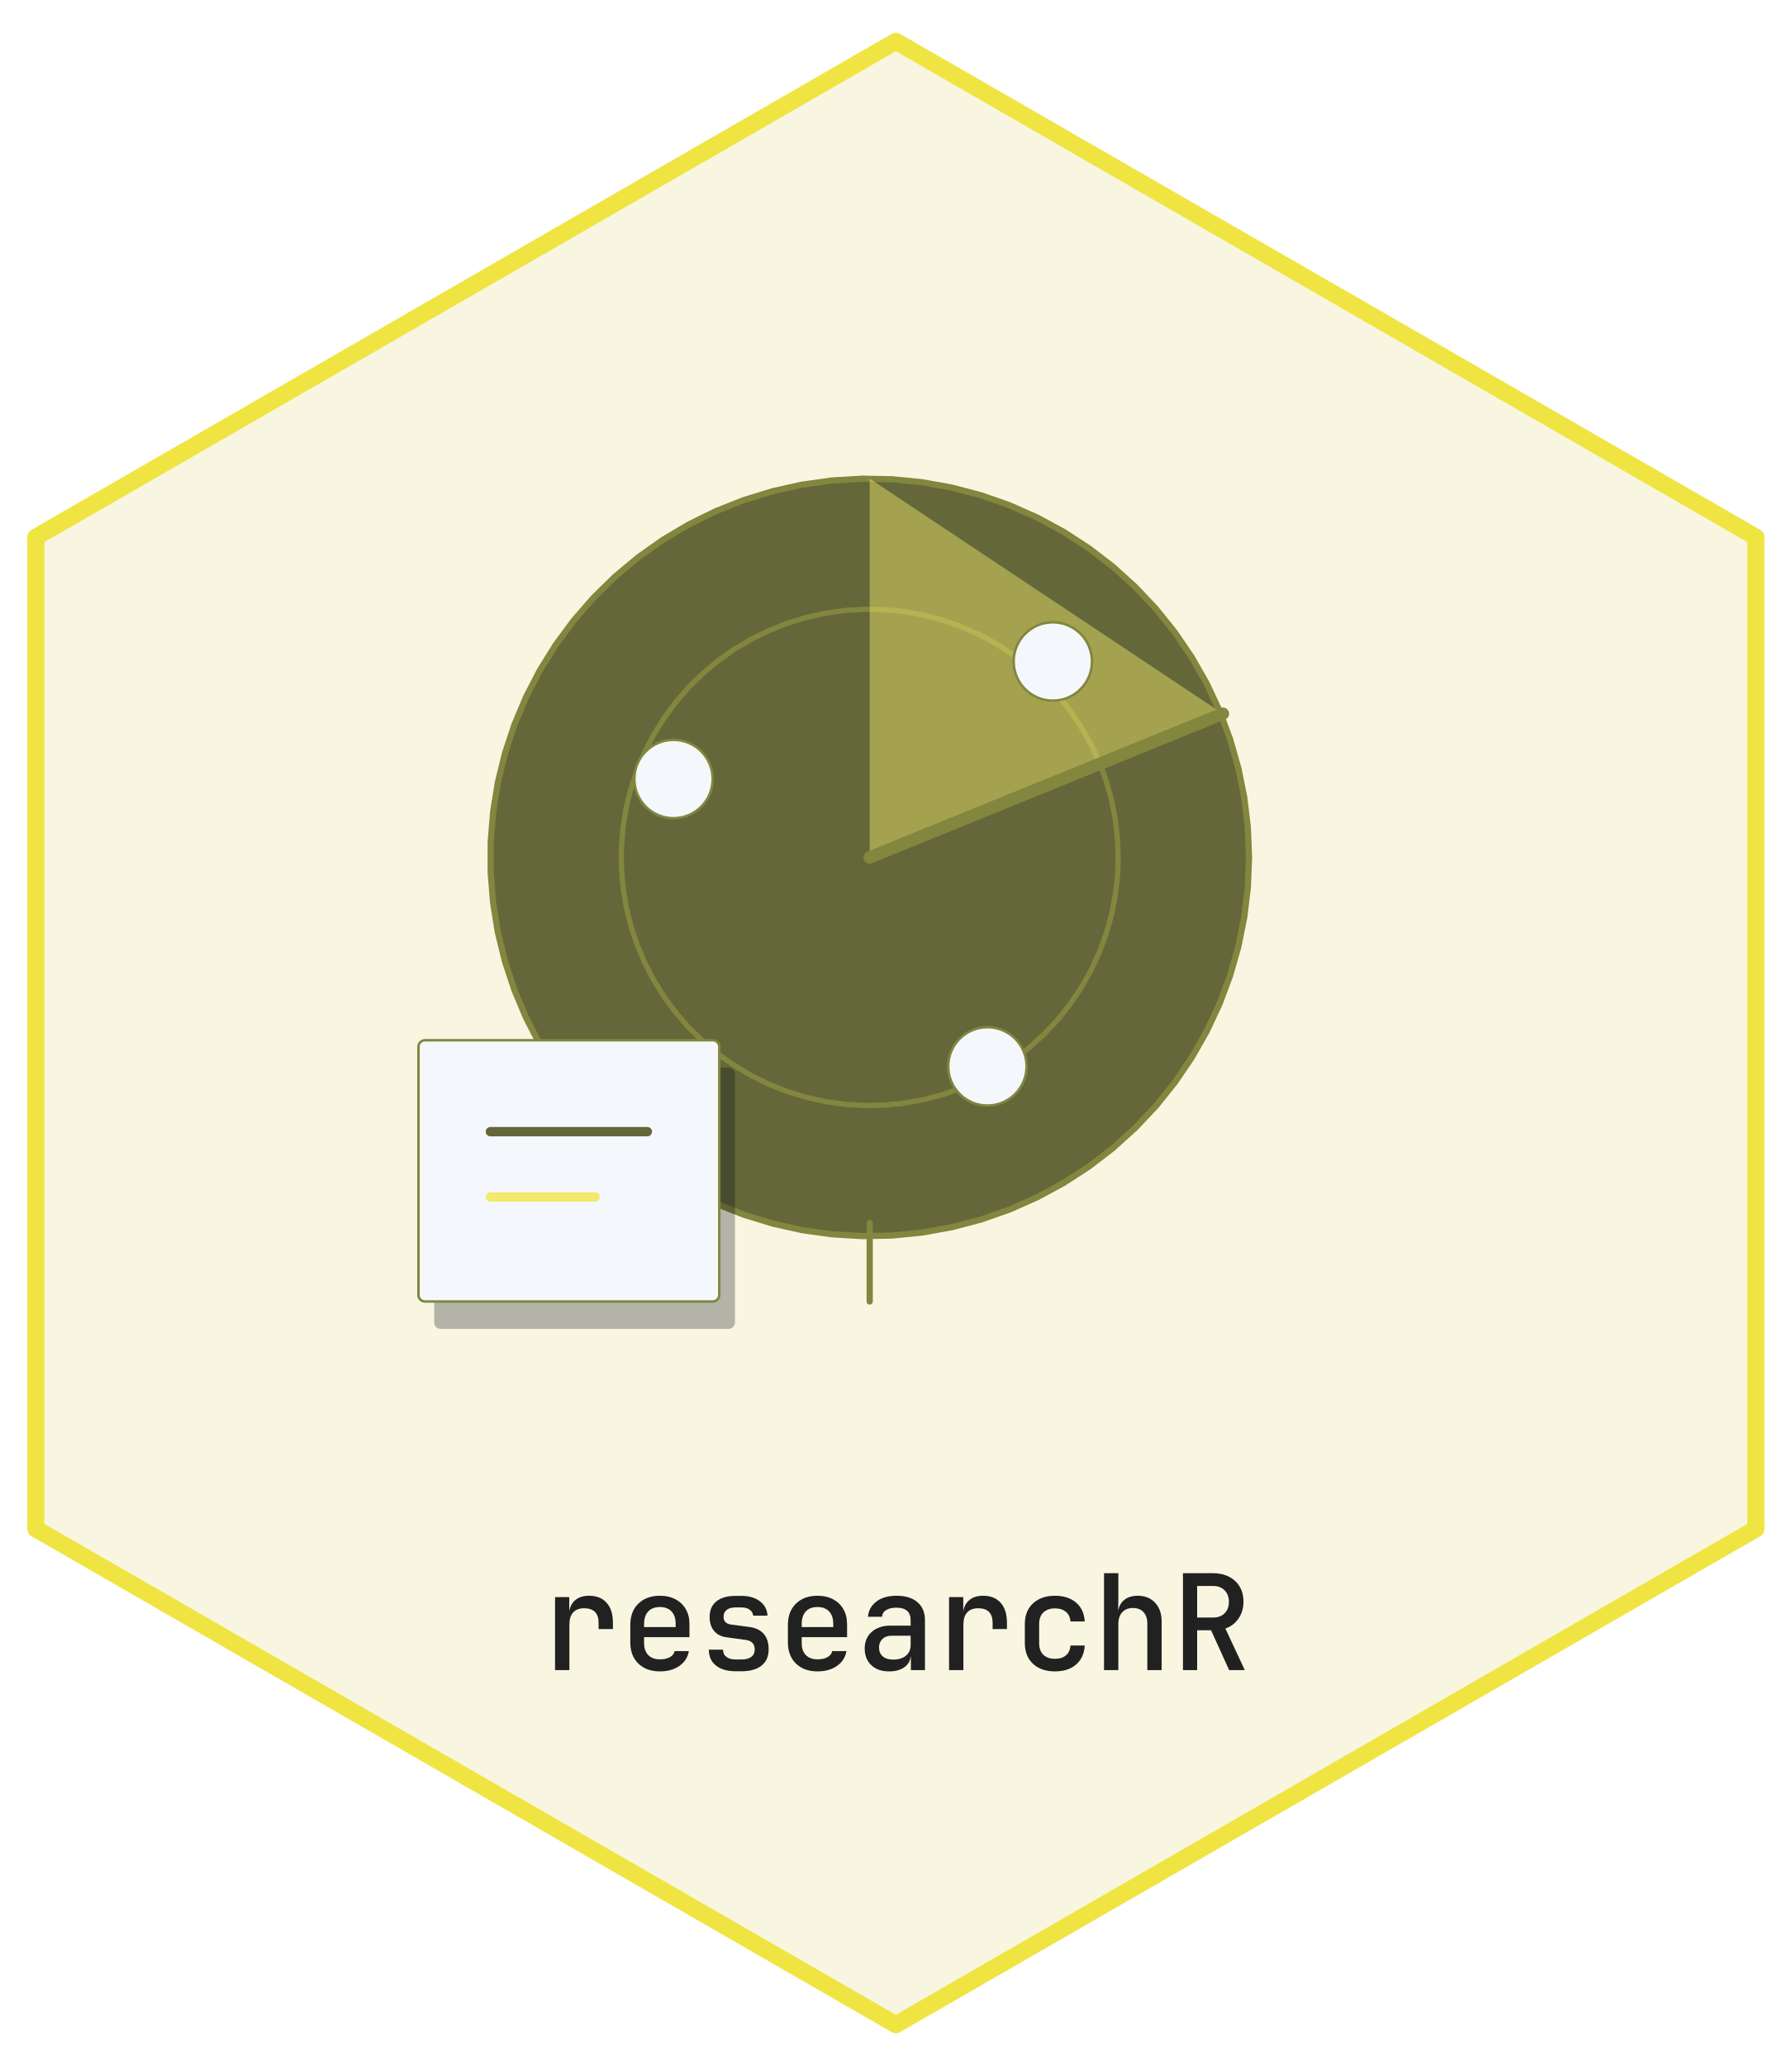
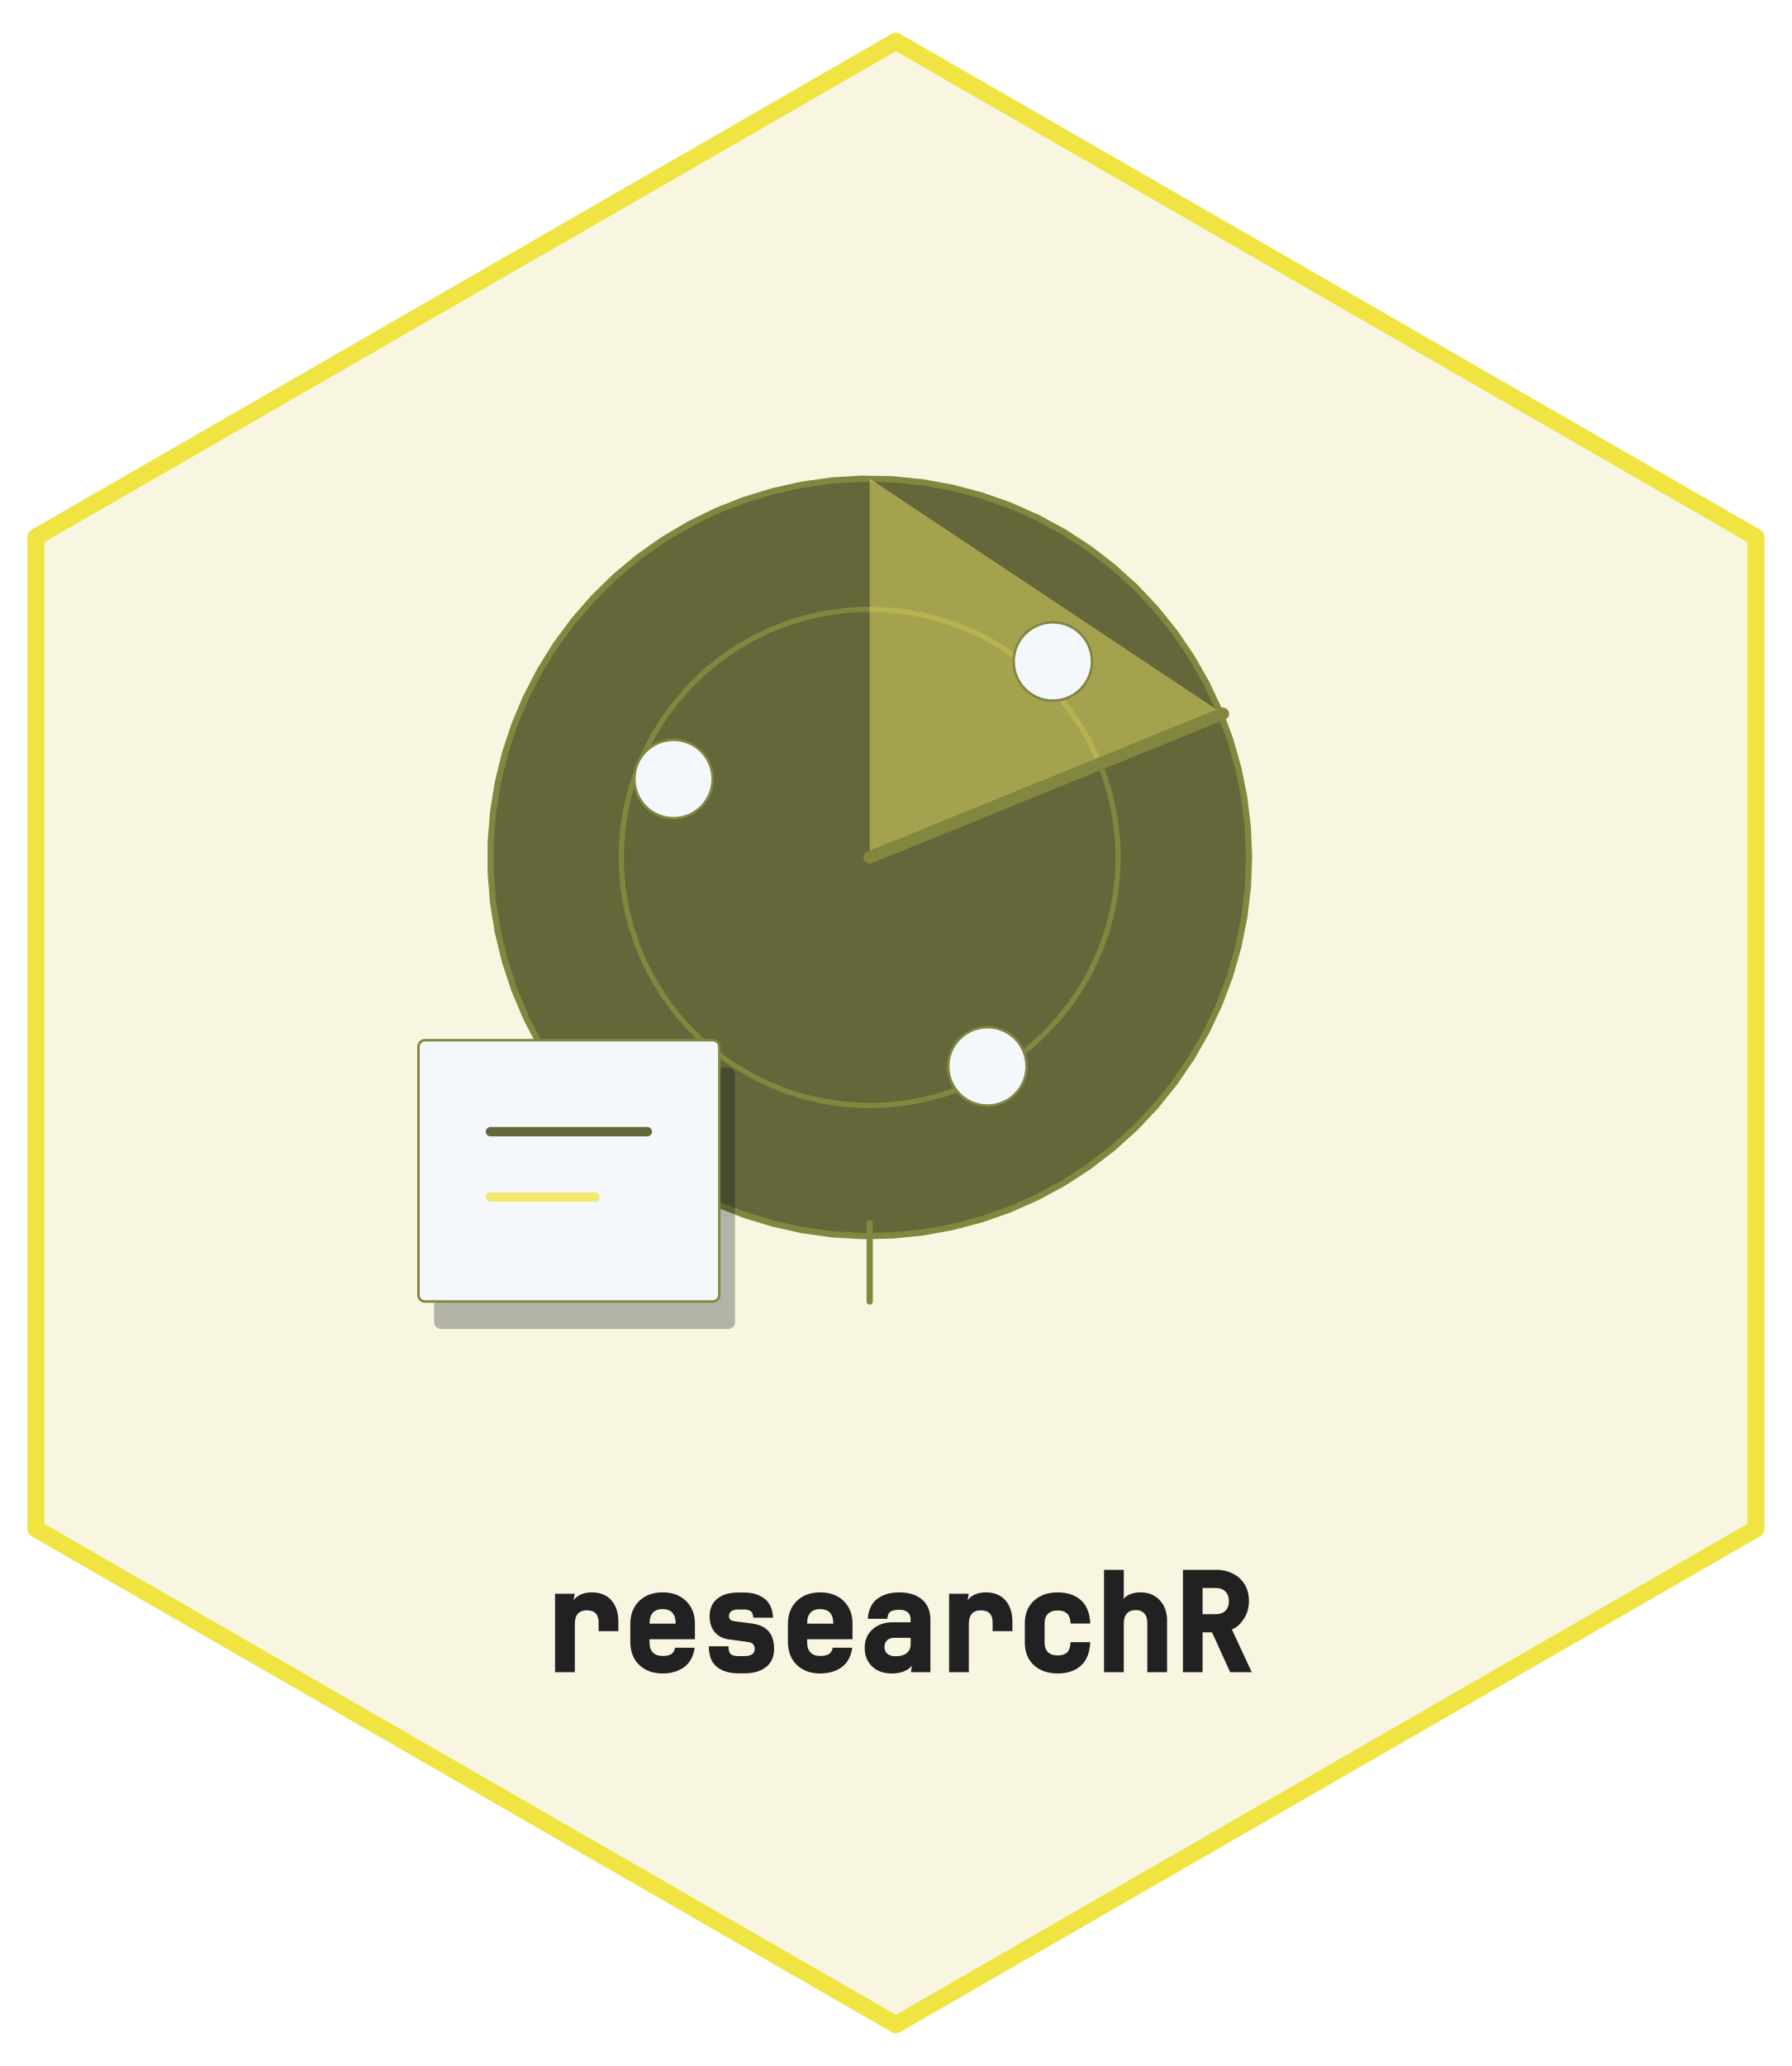
- <svg xmlns="http://www.w3.org/2000/svg" xmlns:xlink="http://www.w3.org/1999/xlink" width="432pt" height="498pt" viewBox="0 0 432 498">
+ <svg xmlns="http://www.w3.org/2000/svg" xmlns:xlink="http://www.w3.org/1999/xlink" width="432" height="498" viewBox="0 0 432 498">
  <defs>
    <g>
      <g id="glyph-0-0">
-         <path d="M 3.328 0 L 3.328 -17.594 L 6.75 -17.594 L 6.75 -14.141 C 6.926 -15.316 7.426 -16.238 8.25 -16.906 C 9.082 -17.582 10.18 -17.922 11.547 -17.922 C 13.359 -17.922 14.766 -17.352 15.766 -16.219 C 16.773 -15.094 17.281 -13.504 17.281 -11.453 L 17.281 -9.891 L 13.828 -9.891 L 13.828 -11.359 C 13.828 -13.723 12.664 -14.906 10.344 -14.906 C 9.188 -14.906 8.301 -14.566 7.688 -13.891 C 7.082 -13.223 6.781 -12.25 6.781 -10.969 L 6.781 0 Z M 3.328 0 " />
+         <path d="M 3.328 0 L 3.328 -18.906 L 8.062 -18.906 L 7.406 -14.797 C 7.176 -16.203 7.535 -17.289 8.484 -18.062 C 9.441 -18.844 10.68 -19.234 12.203 -19.234 C 14.211 -19.234 15.781 -18.598 16.906 -17.328 C 18.031 -16.066 18.594 -14.328 18.594 -12.109 L 18.594 -9.891 L 13.828 -9.891 L 13.828 -12.016 C 13.828 -13.941 12.883 -14.906 11 -14.906 C 10.039 -14.906 9.316 -14.633 8.828 -14.094 C 8.336 -13.562 8.094 -12.738 8.094 -11.625 L 8.094 0 Z M 3.328 0 " />
      </g>
      <g id="glyph-0-1">
-         <path d="M 9.594 0.312 C 7.445 0.312 5.723 -0.312 4.422 -1.562 C 3.117 -2.82 2.469 -4.539 2.469 -6.719 L 2.469 -10.875 C 2.469 -13.051 3.117 -14.77 4.422 -16.031 C 5.723 -17.289 7.445 -17.922 9.594 -17.922 C 11.051 -17.922 12.312 -17.633 13.375 -17.062 C 14.438 -16.5 15.258 -15.707 15.844 -14.688 C 16.438 -13.664 16.734 -12.473 16.734 -11.109 L 16.734 -7.938 L 5.797 -7.938 L 5.797 -6.5 C 5.797 -5.258 6.133 -4.297 6.812 -3.609 C 7.5 -2.93 8.426 -2.594 9.594 -2.594 C 10.562 -2.594 11.363 -2.766 12 -3.109 C 12.633 -3.461 13.02 -3.953 13.156 -4.578 L 16.578 -4.578 C 16.336 -3.086 15.582 -1.898 14.312 -1.016 C 13.051 -0.129 11.477 0.312 9.594 0.312 Z M 5.797 -11.109 L 5.797 -10.375 L 13.406 -10.375 L 13.406 -11.141 C 13.406 -12.441 13.07 -13.441 12.406 -14.141 C 11.75 -14.848 10.812 -15.203 9.594 -15.203 C 8.383 -15.203 7.445 -14.844 6.781 -14.125 C 6.125 -13.414 5.797 -12.41 5.797 -11.109 Z M 5.797 -11.109 " />
+         <path d="M 10.25 0.312 C 7.926 0.312 6.047 -0.375 4.609 -1.75 C 3.18 -3.133 2.469 -5.008 2.469 -7.375 L 2.469 -11.531 C 2.469 -13.895 3.18 -15.77 4.609 -17.156 C 6.047 -18.539 7.926 -19.234 10.25 -19.234 C 11.82 -19.234 13.188 -18.922 14.344 -18.297 C 15.508 -17.672 16.414 -16.797 17.062 -15.672 C 17.719 -14.547 18.047 -13.242 18.047 -11.766 L 18.047 -7.938 L 7.109 -7.938 L 7.109 -7.156 C 7.109 -6.094 7.383 -5.285 7.938 -4.734 C 8.488 -4.18 9.258 -3.906 10.25 -3.906 C 11.102 -3.906 11.781 -4.039 12.281 -4.312 C 12.781 -4.594 13.113 -5.117 13.281 -5.891 L 18 -5.891 C 17.656 -3.711 16.781 -2.133 15.375 -1.156 C 13.977 -0.176 12.27 0.312 10.25 0.312 Z M 7.109 -11.766 L 7.109 -11.688 L 13.406 -11.688 L 13.406 -11.797 C 13.406 -12.922 13.133 -13.77 12.594 -14.344 C 12.062 -14.914 11.281 -15.203 10.25 -15.203 C 9.227 -15.203 8.445 -14.91 7.906 -14.328 C 7.375 -13.754 7.109 -12.898 7.109 -11.766 Z M 7.109 -11.766 " />
      </g>
      <g id="glyph-0-2">
-         <path d="M 8.891 0.281 C 6.867 0.281 5.281 -0.176 4.125 -1.094 C 2.977 -2.008 2.406 -3.285 2.406 -4.922 L 5.828 -4.922 C 5.828 -4.18 6.094 -3.602 6.625 -3.188 C 7.156 -2.77 7.91 -2.562 8.891 -2.562 L 10.297 -2.562 C 11.305 -2.562 12.086 -2.77 12.641 -3.188 C 13.191 -3.602 13.469 -4.191 13.469 -4.953 C 13.469 -6.297 12.754 -7.066 11.328 -7.266 L 6.688 -7.906 C 5.383 -8.07 4.375 -8.586 3.656 -9.453 C 2.945 -10.316 2.594 -11.441 2.594 -12.828 C 2.594 -14.43 3.133 -15.676 4.219 -16.562 C 5.312 -17.445 6.848 -17.891 8.828 -17.891 L 10.266 -17.891 C 12.109 -17.891 13.598 -17.453 14.734 -16.578 C 15.879 -15.703 16.484 -14.551 16.547 -13.125 L 13.094 -13.125 C 13.051 -13.695 12.773 -14.172 12.266 -14.547 C 11.766 -14.922 11.098 -15.109 10.266 -15.109 L 8.828 -15.109 C 7.91 -15.109 7.203 -14.906 6.703 -14.5 C 6.203 -14.094 5.953 -13.547 5.953 -12.859 C 5.953 -11.773 6.562 -11.145 7.781 -10.969 L 12.125 -10.406 C 15.258 -9.977 16.828 -8.172 16.828 -4.984 C 16.828 -3.305 16.258 -2.008 15.125 -1.094 C 14 -0.176 12.391 0.281 10.297 0.281 Z M 8.891 0.281 " />
+         <path d="M 9.547 0.281 C 7.367 0.281 5.633 -0.234 4.344 -1.266 C 3.051 -2.297 2.406 -3.953 2.406 -6.234 L 7.141 -6.234 C 7.141 -5.266 7.332 -4.629 7.719 -4.328 C 8.113 -4.023 8.723 -3.875 9.547 -3.875 L 10.953 -3.875 C 11.816 -3.875 12.453 -4.023 12.859 -4.328 C 13.266 -4.641 13.469 -5.066 13.469 -5.609 C 13.469 -6.566 12.941 -7.117 11.891 -7.266 L 7.25 -7.906 C 5.781 -8.094 4.633 -8.68 3.812 -9.672 C 3 -10.672 2.594 -11.941 2.594 -13.484 C 2.594 -15.297 3.207 -16.703 4.438 -17.703 C 5.664 -18.703 7.348 -19.203 9.484 -19.203 L 10.922 -19.203 C 12.91 -19.203 14.547 -18.707 15.828 -17.719 C 17.109 -16.738 17.797 -15.207 17.891 -13.125 L 13.141 -13.125 C 13.086 -13.906 12.875 -14.43 12.5 -14.703 C 12.133 -14.973 11.609 -15.109 10.922 -15.109 L 9.484 -15.109 C 8.723 -15.109 8.16 -14.961 7.797 -14.672 C 7.441 -14.379 7.266 -13.992 7.266 -13.516 C 7.266 -12.805 7.688 -12.395 8.531 -12.281 L 12.875 -11.719 C 16.383 -11.238 18.141 -9.211 18.141 -5.641 C 18.141 -3.754 17.504 -2.297 16.234 -1.266 C 14.961 -0.234 13.203 0.281 10.953 0.281 Z M 9.547 0.281 " />
      </g>
      <g id="glyph-0-3">
-         <path d="M 7.844 0.312 C 6.051 0.312 4.625 -0.191 3.562 -1.203 C 2.508 -2.211 1.984 -3.539 1.984 -5.188 C 1.984 -6.852 2.547 -8.191 3.672 -9.203 C 4.805 -10.211 6.312 -10.719 8.188 -10.719 L 13.062 -10.719 L 13.062 -12 C 13.062 -14.031 11.914 -15.047 9.625 -15.047 C 8.602 -15.047 7.781 -14.852 7.156 -14.469 C 6.539 -14.082 6.211 -13.547 6.172 -12.859 L 2.781 -12.859 C 2.883 -14.336 3.547 -15.551 4.766 -16.5 C 5.984 -17.445 7.613 -17.922 9.656 -17.922 C 11.832 -17.922 13.52 -17.398 14.719 -16.359 C 15.914 -15.328 16.516 -13.883 16.516 -12.031 L 16.516 0 L 13.125 0 L 13.125 -3.297 L 13.094 -3.297 C 12.938 -2.16 12.398 -1.273 11.484 -0.641 C 10.566 -0.004 9.352 0.312 7.844 0.312 Z M 8.828 -2.531 C 10.129 -2.531 11.16 -2.844 11.922 -3.469 C 12.68 -4.102 13.062 -4.953 13.062 -6.016 L 13.062 -8.281 L 8.453 -8.281 C 7.535 -8.281 6.801 -8.016 6.25 -7.484 C 5.707 -6.953 5.438 -6.27 5.438 -5.438 C 5.438 -4.539 5.734 -3.832 6.328 -3.312 C 6.93 -2.789 7.766 -2.531 8.828 -2.531 Z M 8.828 -2.531 " />
+         <path d="M 8.5 0.312 C 6.531 0.312 4.953 -0.254 3.766 -1.391 C 2.578 -2.523 1.984 -4.008 1.984 -5.844 C 1.984 -7.707 2.613 -9.203 3.875 -10.328 C 5.145 -11.461 6.801 -12.031 8.844 -12.031 L 13.062 -12.031 L 13.062 -12.656 C 13.062 -14.25 12.133 -15.047 10.281 -15.047 C 9.383 -15.047 8.703 -14.898 8.234 -14.609 C 7.766 -14.316 7.504 -13.734 7.453 -12.859 L 2.734 -12.859 C 2.879 -15.004 3.629 -16.602 4.984 -17.656 C 6.348 -18.707 8.125 -19.234 10.312 -19.234 C 12.656 -19.234 14.492 -18.656 15.828 -17.5 C 17.16 -16.344 17.828 -14.738 17.828 -12.688 L 17.828 0 L 13.125 0 L 13.75 -3.922 L 13.781 -3.922 C 14.008 -2.555 13.598 -1.508 12.547 -0.781 C 11.492 -0.051 10.145 0.312 8.5 0.312 Z M 9.484 -3.844 C 10.629 -3.844 11.508 -4.098 12.125 -4.609 C 12.75 -5.129 13.062 -5.816 13.062 -6.672 L 13.062 -8.281 L 9.109 -8.281 C 8.367 -8.281 7.789 -8.078 7.375 -7.672 C 6.957 -7.266 6.75 -6.738 6.75 -6.094 C 6.75 -5.395 6.977 -4.844 7.438 -4.438 C 7.906 -4.039 8.586 -3.844 9.484 -3.844 Z M 9.484 -3.844 " />
      </g>
      <g id="glyph-0-4">
-         <path d="M 9.859 0.312 C 7.66 0.312 5.898 -0.289 4.578 -1.5 C 3.254 -2.719 2.594 -4.383 2.594 -6.5 L 2.594 -11.109 C 2.594 -13.211 3.254 -14.875 4.578 -16.094 C 5.898 -17.312 7.66 -17.922 9.859 -17.922 C 11.992 -17.922 13.695 -17.363 14.969 -16.25 C 16.25 -15.145 16.938 -13.633 17.031 -11.719 L 13.594 -11.719 C 13.531 -12.719 13.16 -13.492 12.484 -14.047 C 11.816 -14.598 10.941 -14.875 9.859 -14.875 C 8.68 -14.875 7.75 -14.547 7.062 -13.891 C 6.383 -13.242 6.047 -12.328 6.047 -11.141 L 6.047 -6.5 C 6.047 -5.281 6.383 -4.344 7.062 -3.688 C 7.75 -3.039 8.68 -2.719 9.859 -2.719 C 10.961 -2.719 11.844 -2.992 12.5 -3.547 C 13.164 -4.109 13.531 -4.898 13.594 -5.922 L 17.031 -5.922 C 16.938 -4.004 16.25 -2.484 14.969 -1.359 C 13.695 -0.242 11.992 0.312 9.859 0.312 Z M 9.859 0.312 " />
+         <path d="M 10.516 0.312 C 8.148 0.312 6.238 -0.352 4.781 -1.688 C 3.32 -3.031 2.594 -4.852 2.594 -7.156 L 2.594 -11.766 C 2.594 -14.055 3.32 -15.875 4.781 -17.219 C 6.238 -18.562 8.148 -19.234 10.516 -19.234 C 12.816 -19.234 14.672 -18.617 16.078 -17.391 C 17.484 -16.172 18.25 -14.281 18.375 -11.719 L 13.641 -11.719 C 13.555 -12.938 13.242 -13.766 12.703 -14.203 C 12.172 -14.648 11.441 -14.875 10.516 -14.875 C 9.516 -14.875 8.738 -14.609 8.188 -14.078 C 7.633 -13.555 7.359 -12.797 7.359 -11.797 L 7.359 -7.156 C 7.359 -6.125 7.633 -5.344 8.188 -4.812 C 8.738 -4.289 9.516 -4.031 10.516 -4.031 C 11.461 -4.031 12.195 -4.254 12.719 -4.703 C 13.25 -5.148 13.551 -5.992 13.625 -7.234 L 18.375 -7.234 C 18.25 -4.672 17.484 -2.77 16.078 -1.531 C 14.672 -0.301 12.816 0.312 10.516 0.312 Z M 10.516 0.312 " />
      </g>
      <g id="glyph-0-5">
-         <path d="M 2.688 0 L 2.688 -23.359 L 6.141 -23.359 L 6.141 -17.594 L 6.109 -14.234 C 6.285 -15.391 6.781 -16.289 7.594 -16.938 C 8.414 -17.594 9.488 -17.922 10.812 -17.922 C 12.562 -17.922 13.957 -17.359 15 -16.234 C 16.051 -15.117 16.578 -13.613 16.578 -11.719 L 16.578 0 L 13.125 0 L 13.125 -11.234 C 13.125 -12.43 12.812 -13.352 12.188 -14 C 11.57 -14.645 10.727 -14.969 9.656 -14.969 C 8.57 -14.969 7.711 -14.625 7.078 -13.938 C 6.453 -13.258 6.141 -12.316 6.141 -11.109 L 6.141 0 Z M 2.688 0 " />
+         <path d="M 2.688 0 L 2.688 -24.672 L 7.453 -24.672 L 7.453 -18.25 L 6.766 -14.891 C 6.535 -16.285 6.891 -17.359 7.828 -18.109 C 8.773 -18.859 9.988 -19.234 11.469 -19.234 C 13.406 -19.234 14.957 -18.609 16.125 -17.359 C 17.301 -16.109 17.891 -14.445 17.891 -12.375 L 17.891 0 L 13.125 0 L 13.125 -11.891 C 13.125 -12.91 12.875 -13.676 12.375 -14.188 C 11.883 -14.707 11.195 -14.969 10.312 -14.969 C 9.414 -14.969 8.711 -14.691 8.203 -14.141 C 7.703 -13.598 7.453 -12.805 7.453 -11.766 L 7.453 0 Z M 2.688 0 " />
      </g>
      <g id="glyph-0-6">
-         <path d="M 2.719 0 L 2.719 -23.359 L 10.016 -23.359 C 11.461 -23.359 12.734 -23.07 13.828 -22.5 C 14.93 -21.938 15.785 -21.145 16.391 -20.125 C 17.004 -19.102 17.312 -17.898 17.312 -16.516 C 17.312 -14.953 16.914 -13.594 16.125 -12.438 C 15.332 -11.289 14.273 -10.484 12.953 -10.016 L 17.625 0 L 13.859 0 L 9.5 -9.594 L 6.141 -9.594 L 6.141 0 Z M 6.141 -12.672 L 10.016 -12.672 C 11.172 -12.672 12.086 -13.008 12.766 -13.688 C 13.453 -14.375 13.797 -15.297 13.797 -16.453 C 13.797 -17.617 13.445 -18.547 12.75 -19.234 C 12.062 -19.93 11.148 -20.281 10.016 -20.281 L 6.141 -20.281 Z M 6.141 -12.672 " />
+         <path d="M 2.719 0 L 2.719 -24.672 L 10.672 -24.672 C 12.223 -24.672 13.598 -24.359 14.797 -23.734 C 16.004 -23.117 16.941 -22.25 17.609 -21.125 C 18.285 -20 18.625 -18.68 18.625 -17.172 C 18.625 -15.473 18.188 -13.988 17.312 -12.719 C 16.445 -11.457 15.516 -10.648 14.516 -10.297 L 19.312 0 L 14.094 0 L 9.734 -9.594 L 7.453 -9.594 L 7.453 0 Z M 7.453 -13.984 L 10.672 -13.984 C 11.648 -13.984 12.414 -14.258 12.969 -14.812 C 13.52 -15.363 13.797 -16.129 13.797 -17.109 C 13.797 -18.098 13.516 -18.875 12.953 -19.438 C 12.391 -20 11.629 -20.281 10.672 -20.281 L 7.453 -20.281 Z M 7.453 -13.984 " />
      </g>
    </g>
  </defs>
  <path fill-rule="nonzero" fill="rgb(97.255%, 96.471%, 87.843%)" fill-opacity="1" stroke-width="4.125" stroke-linecap="round" stroke-linejoin="round" stroke="rgb(94.118%, 89.412%, 25.882%)" stroke-opacity="1" stroke-miterlimit="10" d="M 216 9.961 L 423.359 129.48 L 423.359 368.52 L 216 488.039 L 8.641 368.52 L 8.641 129.48 Z M 216 9.961 " />
  <path fill-rule="nonzero" fill="rgb(38.824%, 40.392%, 22.353%)" fill-opacity="1" d="M 300.996 206.672 C 300.996 257.094 260.117 297.973 209.691 297.973 C 159.27 297.973 118.391 257.094 118.391 206.672 C 118.391 156.246 159.27 115.367 209.691 115.367 C 260.117 115.367 300.996 156.246 300.996 206.672 " />
  <path fill="none" stroke-width="1.5" stroke-linecap="round" stroke-linejoin="round" stroke="rgb(50.98%, 52.549%, 24.314%)" stroke-opacity="1" stroke-miterlimit="10" d="M 301.148 206.672 L 300.859 199.418 L 299.992 192.207 L 298.555 185.09 L 296.559 178.109 L 294.012 171.312 L 290.93 164.734 L 287.336 158.426 L 283.25 152.418 L 278.699 146.754 L 273.715 141.473 L 268.324 136.598 L 262.562 132.172 L 256.465 128.211 L 250.074 124.75 L 243.426 121.805 L 236.566 119.398 L 229.535 117.543 L 222.379 116.25 L 215.145 115.531 L 207.875 115.387 L 200.617 115.82 L 193.414 116.824 L 186.316 118.402 L 179.363 120.535 L 172.605 123.211 L 166.082 126.418 L 159.832 130.129 L 153.898 134.328 L 148.316 138.98 L 143.125 144.062 L 138.352 149.543 L 134.031 155.379 L 130.191 161.543 L 126.852 167.992 L 124.035 174.688 L 121.758 181.582 L 120.039 188.637 L 118.887 195.805 L 118.312 203.039 L 118.312 210.301 L 118.887 217.535 L 120.039 224.703 L 121.758 231.758 L 124.035 238.652 L 126.852 245.348 L 130.191 251.797 L 134.031 257.961 L 138.352 263.797 L 143.125 269.277 L 148.316 274.359 L 153.898 279.012 L 159.832 283.211 L 166.082 286.922 L 172.605 290.129 L 179.363 292.805 L 186.316 294.938 L 193.414 296.516 L 200.617 297.52 L 207.875 297.953 L 215.145 297.809 L 222.379 297.09 L 229.535 295.797 L 236.566 293.941 L 243.426 291.535 L 250.074 288.59 L 256.465 285.129 L 262.562 281.172 L 268.324 276.742 L 273.715 271.867 L 278.699 266.586 L 283.25 260.922 L 287.336 254.914 L 290.93 248.605 L 294.012 242.027 L 296.559 235.23 L 298.555 228.25 L 299.992 221.133 L 300.859 213.926 L 301.148 206.672 " />
  <path fill="none" stroke-width="1.275" stroke-linecap="round" stroke-linejoin="round" stroke="rgb(50.98%, 52.549%, 24.314%)" stroke-opacity="1" stroke-miterlimit="10" d="M 269.609 206.672 L 269.422 201.918 L 268.855 197.195 L 267.914 192.531 L 266.605 187.957 L 264.934 183.504 L 262.918 179.195 L 260.562 175.062 L 257.887 171.125 L 254.906 167.414 L 251.637 163.953 L 248.105 160.762 L 244.332 157.859 L 240.336 155.266 L 236.148 153 L 231.793 151.07 L 227.301 149.492 L 222.695 148.277 L 218.004 147.43 L 213.266 146.957 L 208.5 146.863 L 203.746 147.148 L 199.027 147.805 L 194.375 148.84 L 189.824 150.234 L 185.395 151.992 L 181.121 154.09 L 177.027 156.523 L 173.137 159.273 L 169.48 162.324 L 166.078 165.652 L 162.953 169.242 L 160.121 173.066 L 157.605 177.105 L 155.418 181.328 L 153.57 185.715 L 152.082 190.234 L 150.953 194.855 L 150.199 199.551 L 149.82 204.293 L 149.82 209.047 L 150.199 213.789 L 150.953 218.484 L 152.082 223.109 L 153.57 227.625 L 155.418 232.012 L 157.605 236.234 L 160.121 240.273 L 162.953 244.098 L 166.078 247.688 L 169.48 251.02 L 173.137 254.066 L 177.027 256.816 L 181.121 259.25 L 185.395 261.348 L 189.824 263.105 L 194.375 264.5 L 199.027 265.535 L 203.746 266.191 L 208.5 266.477 L 213.266 266.383 L 218.004 265.91 L 222.695 265.062 L 227.301 263.848 L 231.793 262.27 L 236.148 260.34 L 240.336 258.074 L 244.332 255.48 L 248.105 252.578 L 251.637 249.387 L 254.906 245.926 L 257.887 242.215 L 260.562 238.281 L 262.918 234.145 L 264.934 229.836 L 266.605 225.383 L 267.914 220.809 L 268.855 216.145 L 269.422 211.422 L 269.609 206.672 " />
  <path fill-rule="nonzero" fill="rgb(95.294%, 91.373%, 41.961%)" fill-opacity="0.451" d="M 209.691 206.672 L 209.691 115.367 L 294.84 172.039 Z M 209.691 206.672 " />
  <path fill="none" stroke-width="3" stroke-linecap="round" stroke-linejoin="round" stroke="rgb(50.98%, 52.549%, 24.314%)" stroke-opacity="1" stroke-miterlimit="10" d="M 209.691 206.672 L 294.84 172.039 " />
  <path fill-rule="nonzero" fill="rgb(95.686%, 97.255%, 98.824%)" fill-opacity="1" stroke-width="0.6" stroke-linecap="round" stroke-linejoin="round" stroke="rgb(50.98%, 52.549%, 24.314%)" stroke-opacity="1" stroke-miterlimit="10" d="M 171.832 187.781 C 171.832 192.996 167.605 197.227 162.391 197.227 C 157.172 197.227 152.945 192.996 152.945 187.781 C 152.945 182.562 157.172 178.336 162.391 178.336 C 167.605 178.336 171.832 182.562 171.832 187.781 " />
  <path fill-rule="nonzero" fill="rgb(95.686%, 97.255%, 98.824%)" fill-opacity="1" stroke-width="0.6" stroke-linecap="round" stroke-linejoin="round" stroke="rgb(50.98%, 52.549%, 24.314%)" stroke-opacity="1" stroke-miterlimit="10" d="M 263.289 159.445 C 263.289 164.66 259.059 168.891 253.844 168.891 C 248.625 168.891 244.398 164.66 244.398 159.445 C 244.398 154.227 248.625 150 253.844 150 C 259.059 150 263.289 154.227 263.289 159.445 " />
  <path fill-rule="nonzero" fill="rgb(95.686%, 97.255%, 98.824%)" fill-opacity="1" stroke-width="0.6" stroke-linecap="round" stroke-linejoin="round" stroke="rgb(50.98%, 52.549%, 24.314%)" stroke-opacity="1" stroke-miterlimit="10" d="M 247.52 257.043 C 247.52 262.262 243.293 266.488 238.074 266.488 C 232.859 266.488 228.629 262.262 228.629 257.043 C 228.629 251.828 232.859 247.598 238.074 247.598 C 243.293 247.598 247.52 251.828 247.52 257.043 " />
  <path fill-rule="nonzero" fill="rgb(1.176%, 3.922%, 7.059%)" fill-opacity="0.278" d="M 106.254 320.324 L 175.637 320.324 L 175.574 320.324 L 175.828 320.312 L 176.074 320.262 L 176.312 320.172 L 176.531 320.047 L 176.727 319.887 L 176.895 319.695 L 177.031 319.484 L 177.129 319.25 L 177.191 319.004 L 177.211 318.75 L 177.211 258.934 L 177.191 258.68 L 177.129 258.434 L 177.031 258.199 L 176.895 257.988 L 176.727 257.797 L 176.531 257.637 L 176.312 257.512 L 176.074 257.422 L 175.828 257.371 L 175.637 257.359 L 106.254 257.359 L 106.441 257.371 L 106.188 257.359 L 105.938 257.391 L 105.695 257.461 L 105.465 257.57 L 105.258 257.715 L 105.074 257.891 L 104.922 258.09 L 104.805 258.316 L 104.723 258.555 L 104.684 258.805 L 104.68 258.934 L 104.68 318.75 L 104.684 318.625 L 104.684 318.879 L 104.723 319.129 L 104.805 319.367 L 104.922 319.594 L 105.074 319.797 L 105.258 319.969 L 105.465 320.113 L 105.695 320.223 L 105.938 320.293 L 106.188 320.324 Z M 106.254 320.324 " />
  <path fill-rule="nonzero" fill="rgb(95.686%, 97.255%, 98.824%)" fill-opacity="1" stroke-width="0.6" stroke-linecap="round" stroke-linejoin="round" stroke="rgb(50.98%, 52.549%, 24.314%)" stroke-opacity="1" stroke-miterlimit="10" d="M 102.469 313.715 L 171.852 313.715 L 171.789 313.711 L 172.043 313.703 L 172.289 313.652 L 172.527 313.562 L 172.746 313.434 L 172.941 313.273 L 173.109 313.086 L 173.246 312.871 L 173.344 312.637 L 173.406 312.391 L 173.426 312.141 L 173.426 252.32 L 173.406 252.07 L 173.344 251.824 L 173.246 251.59 L 173.109 251.375 L 172.941 251.188 L 172.746 251.027 L 172.527 250.898 L 172.289 250.809 L 172.043 250.758 L 171.852 250.746 L 102.469 250.746 L 102.656 250.758 L 102.406 250.75 L 102.152 250.777 L 101.91 250.848 L 101.68 250.957 L 101.473 251.102 L 101.289 251.277 L 101.137 251.48 L 101.02 251.703 L 100.938 251.945 L 100.898 252.195 L 100.895 252.32 L 100.895 312.141 L 100.898 312.012 L 100.898 312.266 L 100.938 312.516 L 101.02 312.758 L 101.137 312.98 L 101.289 313.184 L 101.473 313.359 L 101.68 313.504 L 101.91 313.613 L 102.152 313.684 L 102.406 313.711 Z M 102.469 313.715 " />
  <path fill="none" stroke-width="2.25" stroke-linecap="round" stroke-linejoin="round" stroke="rgb(38.824%, 40.392%, 22.353%)" stroke-opacity="1" stroke-miterlimit="10" d="M 118.238 272.785 L 156.082 272.785 " />
  <path fill="none" stroke-width="2.25" stroke-linecap="round" stroke-linejoin="round" stroke="rgb(95.294%, 91.373%, 41.961%)" stroke-opacity="1" stroke-miterlimit="10" d="M 118.238 288.527 L 143.469 288.527 " />
  <path fill="none" stroke-width="1.5" stroke-linecap="round" stroke-linejoin="round" stroke="rgb(50.98%, 52.549%, 24.314%)" stroke-opacity="1" stroke-miterlimit="10" d="M 209.691 313.715 L 209.691 294.824 " />
  <g fill="rgb(12.941%, 12.941%, 12.941%)" fill-opacity="1">
-     <use xlink:href="#glyph-0-0" x="130.5" y="402.569" />
-     <use xlink:href="#glyph-0-1" x="149.5" y="402.569" />
-     <use xlink:href="#glyph-0-2" x="168.5" y="402.569" />
-     <use xlink:href="#glyph-0-1" x="187.5" y="402.569" />
-     <use xlink:href="#glyph-0-3" x="206.5" y="402.569" />
-     <use xlink:href="#glyph-0-0" x="225.5" y="402.569" />
-     <use xlink:href="#glyph-0-4" x="244.5" y="402.569" />
-     <use xlink:href="#glyph-0-5" x="263.5" y="402.569" />
-     <use xlink:href="#glyph-0-6" x="282.5" y="402.569" />
+     <use xlink:href="#glyph-0-0" x="130.5" y="403.069" />
+     <use xlink:href="#glyph-0-1" x="149.5" y="403.069" />
+     <use xlink:href="#glyph-0-2" x="168.5" y="403.069" />
+     <use xlink:href="#glyph-0-1" x="187.5" y="403.069" />
+     <use xlink:href="#glyph-0-3" x="206.5" y="403.069" />
+     <use xlink:href="#glyph-0-0" x="225.5" y="403.069" />
+     <use xlink:href="#glyph-0-4" x="244.5" y="403.069" />
+     <use xlink:href="#glyph-0-5" x="263.5" y="403.069" />
+     <use xlink:href="#glyph-0-6" x="282.5" y="403.069" />
  </g>
</svg>
